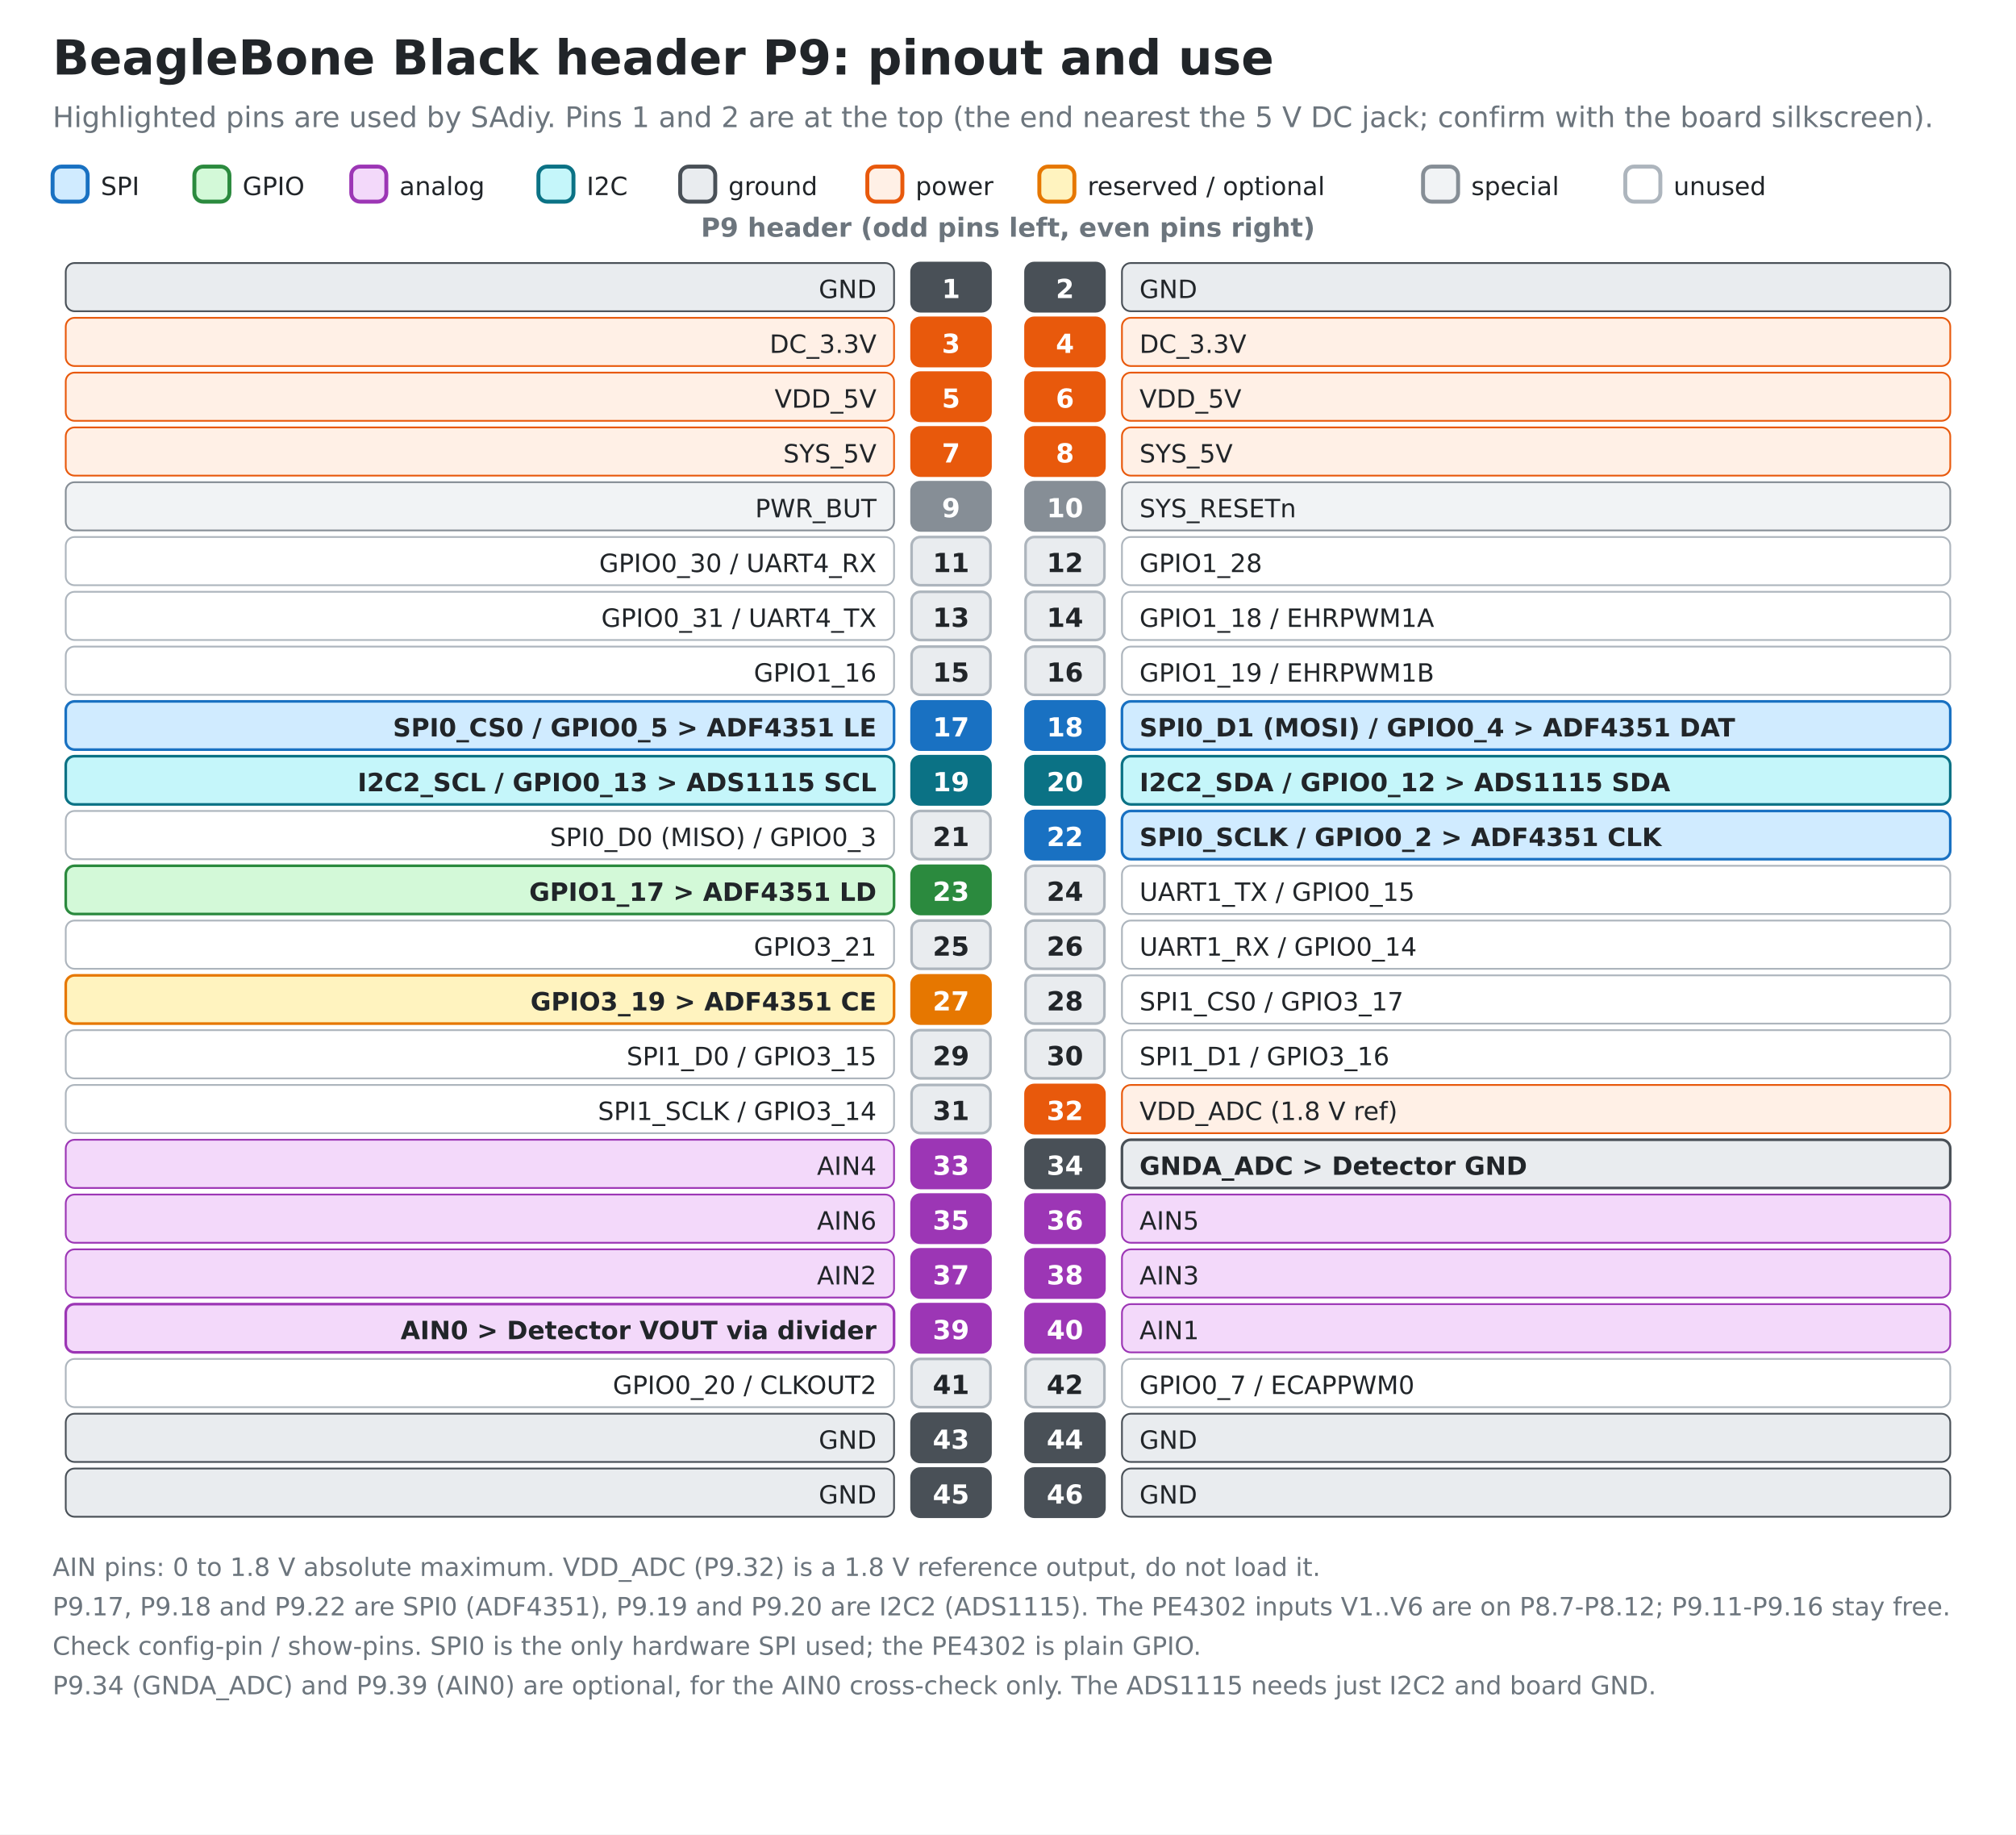
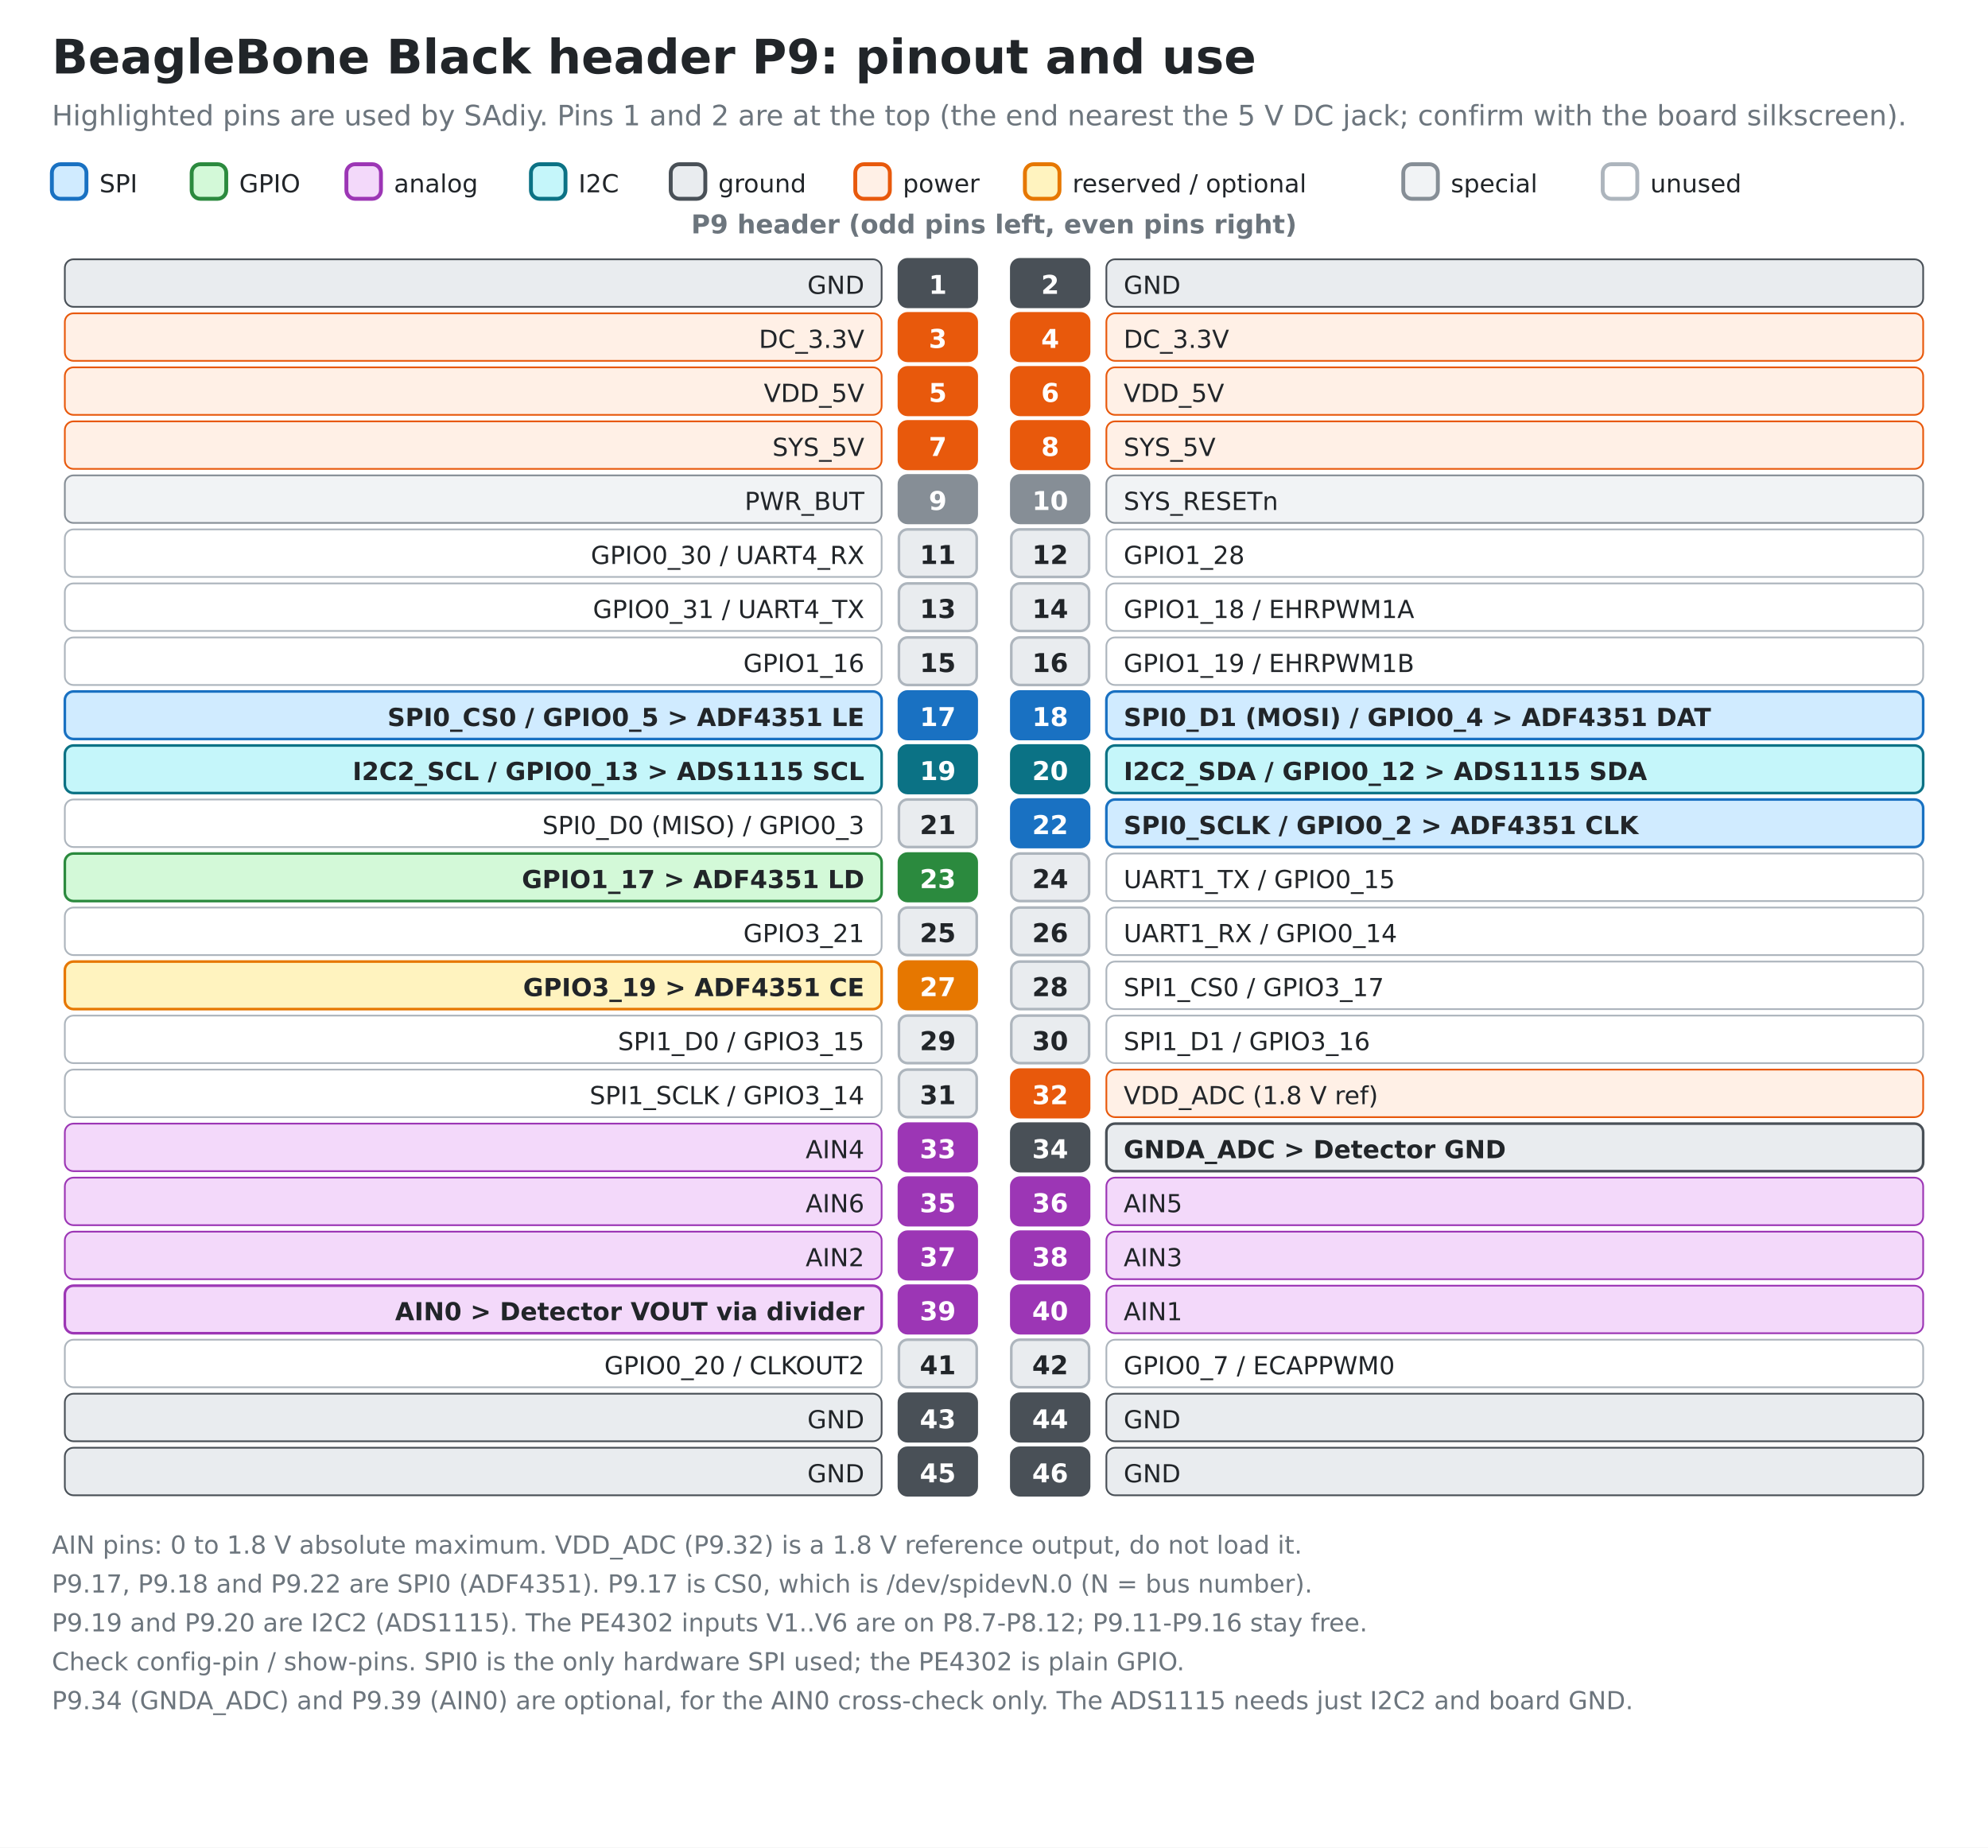
- <svg xmlns="http://www.w3.org/2000/svg" width="920" height="837" viewBox="0 0 920 837">
+ <svg xmlns="http://www.w3.org/2000/svg" width="920" height="855" viewBox="0 0 920 855">
  <defs />
-   <rect x="0" y="0" width="920" height="837" fill="#ffffff" />
+   <rect x="0" y="0" width="920" height="855" fill="#ffffff" />
  <text x="24.0" y="34.0" font-family="DejaVu Sans, Arial, Helvetica, sans-serif" font-size="22" text-anchor="start" font-weight="bold" fill="#212529">BeagleBone Black header P9: pinout and use</text>
  <text x="24.0" y="58.0" font-family="DejaVu Sans, Arial, Helvetica, sans-serif" font-size="13" text-anchor="start" font-weight="normal" fill="#6c757d">Highlighted pins are used by SAdiy. Pins 1 and 2 are at the top (the end nearest the 5 V DC jack; confirm with the board silkscreen).</text>
  <rect x="24.0" y="76.0" width="16.0" height="16.0" rx="4" fill="#d0ebff" stroke="#1971c2" stroke-width="1.8" />
  <text x="46.0" y="89.0" font-family="DejaVu Sans, Arial, Helvetica, sans-serif" font-size="11.5" text-anchor="start" font-weight="normal" fill="#212529">SPI</text>
  <rect x="88.7" y="76.0" width="16.0" height="16.0" rx="4" fill="#d3f9d8" stroke="#2b8a3e" stroke-width="1.8" />
  <text x="110.7" y="89.0" font-family="DejaVu Sans, Arial, Helvetica, sans-serif" font-size="11.5" text-anchor="start" font-weight="normal" fill="#212529">GPIO</text>
  <rect x="160.3" y="76.0" width="16.0" height="16.0" rx="4" fill="#f3d9fa" stroke="#9c36b5" stroke-width="1.8" />
  <text x="182.3" y="89.0" font-family="DejaVu Sans, Arial, Helvetica, sans-serif" font-size="11.5" text-anchor="start" font-weight="normal" fill="#212529">analog</text>
  <rect x="245.7" y="76.0" width="16.0" height="16.0" rx="4" fill="#c5f6fa" stroke="#0b7285" stroke-width="1.8" />
  <text x="267.7" y="89.0" font-family="DejaVu Sans, Arial, Helvetica, sans-serif" font-size="11.5" text-anchor="start" font-weight="normal" fill="#212529">I2C</text>
  <rect x="310.4" y="76.0" width="16.0" height="16.0" rx="4" fill="#e9ecef" stroke="#495057" stroke-width="1.8" />
  <text x="332.4" y="89.0" font-family="DejaVu Sans, Arial, Helvetica, sans-serif" font-size="11.5" text-anchor="start" font-weight="normal" fill="#212529">ground</text>
  <rect x="395.8" y="76.0" width="16.0" height="16.0" rx="4" fill="#fff0e6" stroke="#e8590c" stroke-width="1.8" />
  <text x="417.8" y="89.0" font-family="DejaVu Sans, Arial, Helvetica, sans-serif" font-size="11.5" text-anchor="start" font-weight="normal" fill="#212529">power</text>
  <rect x="474.3" y="76.0" width="16.0" height="16.0" rx="4" fill="#fff3bf" stroke="#e67700" stroke-width="1.8" />
  <text x="496.3" y="89.0" font-family="DejaVu Sans, Arial, Helvetica, sans-serif" font-size="11.5" text-anchor="start" font-weight="normal" fill="#212529">reserved / optional</text>
  <rect x="649.4" y="76.0" width="16.0" height="16.0" rx="4" fill="#f1f3f5" stroke="#868e96" stroke-width="1.8" />
  <text x="671.4" y="89.0" font-family="DejaVu Sans, Arial, Helvetica, sans-serif" font-size="11.5" text-anchor="start" font-weight="normal" fill="#212529">special</text>
  <rect x="741.7" y="76.0" width="16.0" height="16.0" rx="4" fill="#ffffff" stroke="#adb5bd" stroke-width="1.8" />
  <text x="763.7" y="89.0" font-family="DejaVu Sans, Arial, Helvetica, sans-serif" font-size="11.5" text-anchor="start" font-weight="normal" fill="#212529">unused</text>
  <text x="460.0" y="108.0" font-family="DejaVu Sans, Arial, Helvetica, sans-serif" font-size="12" text-anchor="middle" font-weight="bold" fill="#6c757d">P9 header (odd pins left, even pins right)</text>
  <rect x="416.0" y="120.0" width="36.0" height="22.0" rx="4" fill="#495057" stroke="#495057" stroke-width="1.2" />
  <text x="434.0" y="136.0" font-family="DejaVu Sans, Arial, Helvetica, sans-serif" font-size="12" text-anchor="middle" font-weight="bold" fill="#ffffff">1</text>
  <rect x="30.0" y="120.0" width="378.0" height="22.0" rx="4" fill="#e9ecef" stroke="#495057" stroke-width="0.8" />
  <text x="400.0" y="136.0" font-family="DejaVu Sans, Arial, Helvetica, sans-serif" font-size="11.5" text-anchor="end" font-weight="normal" fill="#212529">GND</text>
  <rect x="468.0" y="120.0" width="36.0" height="22.0" rx="4" fill="#495057" stroke="#495057" stroke-width="1.2" />
  <text x="486.0" y="136.0" font-family="DejaVu Sans, Arial, Helvetica, sans-serif" font-size="12" text-anchor="middle" font-weight="bold" fill="#ffffff">2</text>
  <rect x="512.0" y="120.0" width="378.0" height="22.0" rx="4" fill="#e9ecef" stroke="#495057" stroke-width="0.8" />
  <text x="520.0" y="136.0" font-family="DejaVu Sans, Arial, Helvetica, sans-serif" font-size="11.5" text-anchor="start" font-weight="normal" fill="#212529">GND</text>
  <rect x="416.0" y="145.0" width="36.0" height="22.0" rx="4" fill="#e8590c" stroke="#e8590c" stroke-width="1.2" />
  <text x="434.0" y="161.0" font-family="DejaVu Sans, Arial, Helvetica, sans-serif" font-size="12" text-anchor="middle" font-weight="bold" fill="#ffffff">3</text>
  <rect x="30.0" y="145.0" width="378.0" height="22.0" rx="4" fill="#fff0e6" stroke="#e8590c" stroke-width="0.8" />
  <text x="400.0" y="161.0" font-family="DejaVu Sans, Arial, Helvetica, sans-serif" font-size="11.5" text-anchor="end" font-weight="normal" fill="#212529">DC_3.3V</text>
  <rect x="468.0" y="145.0" width="36.0" height="22.0" rx="4" fill="#e8590c" stroke="#e8590c" stroke-width="1.2" />
  <text x="486.0" y="161.0" font-family="DejaVu Sans, Arial, Helvetica, sans-serif" font-size="12" text-anchor="middle" font-weight="bold" fill="#ffffff">4</text>
  <rect x="512.0" y="145.0" width="378.0" height="22.0" rx="4" fill="#fff0e6" stroke="#e8590c" stroke-width="0.8" />
  <text x="520.0" y="161.0" font-family="DejaVu Sans, Arial, Helvetica, sans-serif" font-size="11.5" text-anchor="start" font-weight="normal" fill="#212529">DC_3.3V</text>
  <rect x="416.0" y="170.0" width="36.0" height="22.0" rx="4" fill="#e8590c" stroke="#e8590c" stroke-width="1.2" />
  <text x="434.0" y="186.0" font-family="DejaVu Sans, Arial, Helvetica, sans-serif" font-size="12" text-anchor="middle" font-weight="bold" fill="#ffffff">5</text>
  <rect x="30.0" y="170.0" width="378.0" height="22.0" rx="4" fill="#fff0e6" stroke="#e8590c" stroke-width="0.8" />
  <text x="400.0" y="186.0" font-family="DejaVu Sans, Arial, Helvetica, sans-serif" font-size="11.5" text-anchor="end" font-weight="normal" fill="#212529">VDD_5V</text>
  <rect x="468.0" y="170.0" width="36.0" height="22.0" rx="4" fill="#e8590c" stroke="#e8590c" stroke-width="1.2" />
  <text x="486.0" y="186.0" font-family="DejaVu Sans, Arial, Helvetica, sans-serif" font-size="12" text-anchor="middle" font-weight="bold" fill="#ffffff">6</text>
  <rect x="512.0" y="170.0" width="378.0" height="22.0" rx="4" fill="#fff0e6" stroke="#e8590c" stroke-width="0.8" />
  <text x="520.0" y="186.0" font-family="DejaVu Sans, Arial, Helvetica, sans-serif" font-size="11.5" text-anchor="start" font-weight="normal" fill="#212529">VDD_5V</text>
  <rect x="416.0" y="195.0" width="36.0" height="22.0" rx="4" fill="#e8590c" stroke="#e8590c" stroke-width="1.2" />
  <text x="434.0" y="211.0" font-family="DejaVu Sans, Arial, Helvetica, sans-serif" font-size="12" text-anchor="middle" font-weight="bold" fill="#ffffff">7</text>
  <rect x="30.0" y="195.0" width="378.0" height="22.0" rx="4" fill="#fff0e6" stroke="#e8590c" stroke-width="0.8" />
  <text x="400.0" y="211.0" font-family="DejaVu Sans, Arial, Helvetica, sans-serif" font-size="11.5" text-anchor="end" font-weight="normal" fill="#212529">SYS_5V</text>
  <rect x="468.0" y="195.0" width="36.0" height="22.0" rx="4" fill="#e8590c" stroke="#e8590c" stroke-width="1.2" />
  <text x="486.0" y="211.0" font-family="DejaVu Sans, Arial, Helvetica, sans-serif" font-size="12" text-anchor="middle" font-weight="bold" fill="#ffffff">8</text>
  <rect x="512.0" y="195.0" width="378.0" height="22.0" rx="4" fill="#fff0e6" stroke="#e8590c" stroke-width="0.8" />
  <text x="520.0" y="211.0" font-family="DejaVu Sans, Arial, Helvetica, sans-serif" font-size="11.5" text-anchor="start" font-weight="normal" fill="#212529">SYS_5V</text>
  <rect x="416.0" y="220.0" width="36.0" height="22.0" rx="4" fill="#868e96" stroke="#868e96" stroke-width="1.2" />
  <text x="434.0" y="236.0" font-family="DejaVu Sans, Arial, Helvetica, sans-serif" font-size="12" text-anchor="middle" font-weight="bold" fill="#ffffff">9</text>
  <rect x="30.0" y="220.0" width="378.0" height="22.0" rx="4" fill="#f1f3f5" stroke="#868e96" stroke-width="0.8" />
  <text x="400.0" y="236.0" font-family="DejaVu Sans, Arial, Helvetica, sans-serif" font-size="11.5" text-anchor="end" font-weight="normal" fill="#212529">PWR_BUT</text>
  <rect x="468.0" y="220.0" width="36.0" height="22.0" rx="4" fill="#868e96" stroke="#868e96" stroke-width="1.2" />
  <text x="486.0" y="236.0" font-family="DejaVu Sans, Arial, Helvetica, sans-serif" font-size="12" text-anchor="middle" font-weight="bold" fill="#ffffff">10</text>
  <rect x="512.0" y="220.0" width="378.0" height="22.0" rx="4" fill="#f1f3f5" stroke="#868e96" stroke-width="0.8" />
  <text x="520.0" y="236.0" font-family="DejaVu Sans, Arial, Helvetica, sans-serif" font-size="11.5" text-anchor="start" font-weight="normal" fill="#212529">SYS_RESETn</text>
  <rect x="416.0" y="245.0" width="36.0" height="22.0" rx="4" fill="#e9ecef" stroke="#adb5bd" stroke-width="1.2" />
  <text x="434.0" y="261.0" font-family="DejaVu Sans, Arial, Helvetica, sans-serif" font-size="12" text-anchor="middle" font-weight="bold" fill="#212529">11</text>
  <rect x="30.0" y="245.0" width="378.0" height="22.0" rx="4" fill="#ffffff" stroke="#adb5bd" stroke-width="0.8" />
  <text x="400.0" y="261.0" font-family="DejaVu Sans, Arial, Helvetica, sans-serif" font-size="11.5" text-anchor="end" font-weight="normal" fill="#212529">GPIO0_30 / UART4_RX</text>
  <rect x="468.0" y="245.0" width="36.0" height="22.0" rx="4" fill="#e9ecef" stroke="#adb5bd" stroke-width="1.2" />
  <text x="486.0" y="261.0" font-family="DejaVu Sans, Arial, Helvetica, sans-serif" font-size="12" text-anchor="middle" font-weight="bold" fill="#212529">12</text>
  <rect x="512.0" y="245.0" width="378.0" height="22.0" rx="4" fill="#ffffff" stroke="#adb5bd" stroke-width="0.8" />
  <text x="520.0" y="261.0" font-family="DejaVu Sans, Arial, Helvetica, sans-serif" font-size="11.5" text-anchor="start" font-weight="normal" fill="#212529">GPIO1_28</text>
  <rect x="416.0" y="270.0" width="36.0" height="22.0" rx="4" fill="#e9ecef" stroke="#adb5bd" stroke-width="1.2" />
  <text x="434.0" y="286.0" font-family="DejaVu Sans, Arial, Helvetica, sans-serif" font-size="12" text-anchor="middle" font-weight="bold" fill="#212529">13</text>
  <rect x="30.0" y="270.0" width="378.0" height="22.0" rx="4" fill="#ffffff" stroke="#adb5bd" stroke-width="0.8" />
  <text x="400.0" y="286.0" font-family="DejaVu Sans, Arial, Helvetica, sans-serif" font-size="11.5" text-anchor="end" font-weight="normal" fill="#212529">GPIO0_31 / UART4_TX</text>
  <rect x="468.0" y="270.0" width="36.0" height="22.0" rx="4" fill="#e9ecef" stroke="#adb5bd" stroke-width="1.2" />
  <text x="486.0" y="286.0" font-family="DejaVu Sans, Arial, Helvetica, sans-serif" font-size="12" text-anchor="middle" font-weight="bold" fill="#212529">14</text>
  <rect x="512.0" y="270.0" width="378.0" height="22.0" rx="4" fill="#ffffff" stroke="#adb5bd" stroke-width="0.8" />
  <text x="520.0" y="286.0" font-family="DejaVu Sans, Arial, Helvetica, sans-serif" font-size="11.5" text-anchor="start" font-weight="normal" fill="#212529">GPIO1_18 / EHRPWM1A</text>
  <rect x="416.0" y="295.0" width="36.0" height="22.0" rx="4" fill="#e9ecef" stroke="#adb5bd" stroke-width="1.2" />
  <text x="434.0" y="311.0" font-family="DejaVu Sans, Arial, Helvetica, sans-serif" font-size="12" text-anchor="middle" font-weight="bold" fill="#212529">15</text>
  <rect x="30.0" y="295.0" width="378.0" height="22.0" rx="4" fill="#ffffff" stroke="#adb5bd" stroke-width="0.8" />
  <text x="400.0" y="311.0" font-family="DejaVu Sans, Arial, Helvetica, sans-serif" font-size="11.5" text-anchor="end" font-weight="normal" fill="#212529">GPIO1_16</text>
  <rect x="468.0" y="295.0" width="36.0" height="22.0" rx="4" fill="#e9ecef" stroke="#adb5bd" stroke-width="1.2" />
  <text x="486.0" y="311.0" font-family="DejaVu Sans, Arial, Helvetica, sans-serif" font-size="12" text-anchor="middle" font-weight="bold" fill="#212529">16</text>
  <rect x="512.0" y="295.0" width="378.0" height="22.0" rx="4" fill="#ffffff" stroke="#adb5bd" stroke-width="0.8" />
  <text x="520.0" y="311.0" font-family="DejaVu Sans, Arial, Helvetica, sans-serif" font-size="11.5" text-anchor="start" font-weight="normal" fill="#212529">GPIO1_19 / EHRPWM1B</text>
  <rect x="416.0" y="320.0" width="36.0" height="22.0" rx="4" fill="#1971c2" stroke="#1971c2" stroke-width="1.2" />
  <text x="434.0" y="336.0" font-family="DejaVu Sans, Arial, Helvetica, sans-serif" font-size="12" text-anchor="middle" font-weight="bold" fill="#ffffff">17</text>
  <rect x="30.0" y="320.0" width="378.0" height="22.0" rx="4" fill="#d0ebff" stroke="#1971c2" stroke-width="1.2" />
  <text x="400.0" y="336.0" font-family="DejaVu Sans, Arial, Helvetica, sans-serif" font-size="11.5" text-anchor="end" font-weight="bold" fill="#212529">SPI0_CS0 / GPIO0_5   &gt;   ADF4351 LE</text>
  <rect x="468.0" y="320.0" width="36.0" height="22.0" rx="4" fill="#1971c2" stroke="#1971c2" stroke-width="1.2" />
  <text x="486.0" y="336.0" font-family="DejaVu Sans, Arial, Helvetica, sans-serif" font-size="12" text-anchor="middle" font-weight="bold" fill="#ffffff">18</text>
  <rect x="512.0" y="320.0" width="378.0" height="22.0" rx="4" fill="#d0ebff" stroke="#1971c2" stroke-width="1.2" />
  <text x="520.0" y="336.0" font-family="DejaVu Sans, Arial, Helvetica, sans-serif" font-size="11.5" text-anchor="start" font-weight="bold" fill="#212529">SPI0_D1 (MOSI) / GPIO0_4   &gt;   ADF4351 DAT</text>
  <rect x="416.0" y="345.0" width="36.0" height="22.0" rx="4" fill="#0b7285" stroke="#0b7285" stroke-width="1.2" />
  <text x="434.0" y="361.0" font-family="DejaVu Sans, Arial, Helvetica, sans-serif" font-size="12" text-anchor="middle" font-weight="bold" fill="#ffffff">19</text>
  <rect x="30.0" y="345.0" width="378.0" height="22.0" rx="4" fill="#c5f6fa" stroke="#0b7285" stroke-width="1.2" />
  <text x="400.0" y="361.0" font-family="DejaVu Sans, Arial, Helvetica, sans-serif" font-size="11.5" text-anchor="end" font-weight="bold" fill="#212529">I2C2_SCL / GPIO0_13   &gt;   ADS1115 SCL</text>
  <rect x="468.0" y="345.0" width="36.0" height="22.0" rx="4" fill="#0b7285" stroke="#0b7285" stroke-width="1.2" />
  <text x="486.0" y="361.0" font-family="DejaVu Sans, Arial, Helvetica, sans-serif" font-size="12" text-anchor="middle" font-weight="bold" fill="#ffffff">20</text>
  <rect x="512.0" y="345.0" width="378.0" height="22.0" rx="4" fill="#c5f6fa" stroke="#0b7285" stroke-width="1.2" />
  <text x="520.0" y="361.0" font-family="DejaVu Sans, Arial, Helvetica, sans-serif" font-size="11.5" text-anchor="start" font-weight="bold" fill="#212529">I2C2_SDA / GPIO0_12   &gt;   ADS1115 SDA</text>
  <rect x="416.0" y="370.0" width="36.0" height="22.0" rx="4" fill="#e9ecef" stroke="#adb5bd" stroke-width="1.2" />
  <text x="434.0" y="386.0" font-family="DejaVu Sans, Arial, Helvetica, sans-serif" font-size="12" text-anchor="middle" font-weight="bold" fill="#212529">21</text>
  <rect x="30.0" y="370.0" width="378.0" height="22.0" rx="4" fill="#ffffff" stroke="#adb5bd" stroke-width="0.8" />
  <text x="400.0" y="386.0" font-family="DejaVu Sans, Arial, Helvetica, sans-serif" font-size="11.5" text-anchor="end" font-weight="normal" fill="#212529">SPI0_D0 (MISO) / GPIO0_3</text>
  <rect x="468.0" y="370.0" width="36.0" height="22.0" rx="4" fill="#1971c2" stroke="#1971c2" stroke-width="1.2" />
  <text x="486.0" y="386.0" font-family="DejaVu Sans, Arial, Helvetica, sans-serif" font-size="12" text-anchor="middle" font-weight="bold" fill="#ffffff">22</text>
  <rect x="512.0" y="370.0" width="378.0" height="22.0" rx="4" fill="#d0ebff" stroke="#1971c2" stroke-width="1.2" />
  <text x="520.0" y="386.0" font-family="DejaVu Sans, Arial, Helvetica, sans-serif" font-size="11.5" text-anchor="start" font-weight="bold" fill="#212529">SPI0_SCLK / GPIO0_2   &gt;   ADF4351 CLK</text>
  <rect x="416.0" y="395.0" width="36.0" height="22.0" rx="4" fill="#2b8a3e" stroke="#2b8a3e" stroke-width="1.2" />
  <text x="434.0" y="411.0" font-family="DejaVu Sans, Arial, Helvetica, sans-serif" font-size="12" text-anchor="middle" font-weight="bold" fill="#ffffff">23</text>
  <rect x="30.0" y="395.0" width="378.0" height="22.0" rx="4" fill="#d3f9d8" stroke="#2b8a3e" stroke-width="1.2" />
  <text x="400.0" y="411.0" font-family="DejaVu Sans, Arial, Helvetica, sans-serif" font-size="11.5" text-anchor="end" font-weight="bold" fill="#212529">GPIO1_17   &gt;   ADF4351 LD</text>
  <rect x="468.0" y="395.0" width="36.0" height="22.0" rx="4" fill="#e9ecef" stroke="#adb5bd" stroke-width="1.2" />
  <text x="486.0" y="411.0" font-family="DejaVu Sans, Arial, Helvetica, sans-serif" font-size="12" text-anchor="middle" font-weight="bold" fill="#212529">24</text>
  <rect x="512.0" y="395.0" width="378.0" height="22.0" rx="4" fill="#ffffff" stroke="#adb5bd" stroke-width="0.8" />
  <text x="520.0" y="411.0" font-family="DejaVu Sans, Arial, Helvetica, sans-serif" font-size="11.5" text-anchor="start" font-weight="normal" fill="#212529">UART1_TX / GPIO0_15</text>
  <rect x="416.0" y="420.0" width="36.0" height="22.0" rx="4" fill="#e9ecef" stroke="#adb5bd" stroke-width="1.2" />
  <text x="434.0" y="436.0" font-family="DejaVu Sans, Arial, Helvetica, sans-serif" font-size="12" text-anchor="middle" font-weight="bold" fill="#212529">25</text>
  <rect x="30.0" y="420.0" width="378.0" height="22.0" rx="4" fill="#ffffff" stroke="#adb5bd" stroke-width="0.8" />
  <text x="400.0" y="436.0" font-family="DejaVu Sans, Arial, Helvetica, sans-serif" font-size="11.5" text-anchor="end" font-weight="normal" fill="#212529">GPIO3_21</text>
  <rect x="468.0" y="420.0" width="36.0" height="22.0" rx="4" fill="#e9ecef" stroke="#adb5bd" stroke-width="1.2" />
  <text x="486.0" y="436.0" font-family="DejaVu Sans, Arial, Helvetica, sans-serif" font-size="12" text-anchor="middle" font-weight="bold" fill="#212529">26</text>
  <rect x="512.0" y="420.0" width="378.0" height="22.0" rx="4" fill="#ffffff" stroke="#adb5bd" stroke-width="0.8" />
  <text x="520.0" y="436.0" font-family="DejaVu Sans, Arial, Helvetica, sans-serif" font-size="11.5" text-anchor="start" font-weight="normal" fill="#212529">UART1_RX / GPIO0_14</text>
  <rect x="416.0" y="445.0" width="36.0" height="22.0" rx="4" fill="#e67700" stroke="#e67700" stroke-width="1.2" />
  <text x="434.0" y="461.0" font-family="DejaVu Sans, Arial, Helvetica, sans-serif" font-size="12" text-anchor="middle" font-weight="bold" fill="#ffffff">27</text>
  <rect x="30.0" y="445.0" width="378.0" height="22.0" rx="4" fill="#fff3bf" stroke="#e67700" stroke-width="1.2" />
  <text x="400.0" y="461.0" font-family="DejaVu Sans, Arial, Helvetica, sans-serif" font-size="11.5" text-anchor="end" font-weight="bold" fill="#212529">GPIO3_19   &gt;   ADF4351 CE</text>
  <rect x="468.0" y="445.0" width="36.0" height="22.0" rx="4" fill="#e9ecef" stroke="#adb5bd" stroke-width="1.2" />
  <text x="486.0" y="461.0" font-family="DejaVu Sans, Arial, Helvetica, sans-serif" font-size="12" text-anchor="middle" font-weight="bold" fill="#212529">28</text>
  <rect x="512.0" y="445.0" width="378.0" height="22.0" rx="4" fill="#ffffff" stroke="#adb5bd" stroke-width="0.8" />
  <text x="520.0" y="461.0" font-family="DejaVu Sans, Arial, Helvetica, sans-serif" font-size="11.5" text-anchor="start" font-weight="normal" fill="#212529">SPI1_CS0 / GPIO3_17</text>
  <rect x="416.0" y="470.0" width="36.0" height="22.0" rx="4" fill="#e9ecef" stroke="#adb5bd" stroke-width="1.2" />
  <text x="434.0" y="486.0" font-family="DejaVu Sans, Arial, Helvetica, sans-serif" font-size="12" text-anchor="middle" font-weight="bold" fill="#212529">29</text>
  <rect x="30.0" y="470.0" width="378.0" height="22.0" rx="4" fill="#ffffff" stroke="#adb5bd" stroke-width="0.8" />
  <text x="400.0" y="486.0" font-family="DejaVu Sans, Arial, Helvetica, sans-serif" font-size="11.5" text-anchor="end" font-weight="normal" fill="#212529">SPI1_D0 / GPIO3_15</text>
  <rect x="468.0" y="470.0" width="36.0" height="22.0" rx="4" fill="#e9ecef" stroke="#adb5bd" stroke-width="1.2" />
  <text x="486.0" y="486.0" font-family="DejaVu Sans, Arial, Helvetica, sans-serif" font-size="12" text-anchor="middle" font-weight="bold" fill="#212529">30</text>
  <rect x="512.0" y="470.0" width="378.0" height="22.0" rx="4" fill="#ffffff" stroke="#adb5bd" stroke-width="0.8" />
  <text x="520.0" y="486.0" font-family="DejaVu Sans, Arial, Helvetica, sans-serif" font-size="11.5" text-anchor="start" font-weight="normal" fill="#212529">SPI1_D1 / GPIO3_16</text>
  <rect x="416.0" y="495.0" width="36.0" height="22.0" rx="4" fill="#e9ecef" stroke="#adb5bd" stroke-width="1.2" />
  <text x="434.0" y="511.0" font-family="DejaVu Sans, Arial, Helvetica, sans-serif" font-size="12" text-anchor="middle" font-weight="bold" fill="#212529">31</text>
  <rect x="30.0" y="495.0" width="378.0" height="22.0" rx="4" fill="#ffffff" stroke="#adb5bd" stroke-width="0.8" />
  <text x="400.0" y="511.0" font-family="DejaVu Sans, Arial, Helvetica, sans-serif" font-size="11.5" text-anchor="end" font-weight="normal" fill="#212529">SPI1_SCLK / GPIO3_14</text>
  <rect x="468.0" y="495.0" width="36.0" height="22.0" rx="4" fill="#e8590c" stroke="#e8590c" stroke-width="1.2" />
  <text x="486.0" y="511.0" font-family="DejaVu Sans, Arial, Helvetica, sans-serif" font-size="12" text-anchor="middle" font-weight="bold" fill="#ffffff">32</text>
  <rect x="512.0" y="495.0" width="378.0" height="22.0" rx="4" fill="#fff0e6" stroke="#e8590c" stroke-width="0.8" />
  <text x="520.0" y="511.0" font-family="DejaVu Sans, Arial, Helvetica, sans-serif" font-size="11.5" text-anchor="start" font-weight="normal" fill="#212529">VDD_ADC (1.8 V ref)</text>
  <rect x="416.0" y="520.0" width="36.0" height="22.0" rx="4" fill="#9c36b5" stroke="#9c36b5" stroke-width="1.2" />
  <text x="434.0" y="536.0" font-family="DejaVu Sans, Arial, Helvetica, sans-serif" font-size="12" text-anchor="middle" font-weight="bold" fill="#ffffff">33</text>
  <rect x="30.0" y="520.0" width="378.0" height="22.0" rx="4" fill="#f3d9fa" stroke="#9c36b5" stroke-width="0.8" />
  <text x="400.0" y="536.0" font-family="DejaVu Sans, Arial, Helvetica, sans-serif" font-size="11.5" text-anchor="end" font-weight="normal" fill="#212529">AIN4</text>
  <rect x="468.0" y="520.0" width="36.0" height="22.0" rx="4" fill="#495057" stroke="#495057" stroke-width="1.2" />
  <text x="486.0" y="536.0" font-family="DejaVu Sans, Arial, Helvetica, sans-serif" font-size="12" text-anchor="middle" font-weight="bold" fill="#ffffff">34</text>
  <rect x="512.0" y="520.0" width="378.0" height="22.0" rx="4" fill="#e9ecef" stroke="#495057" stroke-width="1.2" />
  <text x="520.0" y="536.0" font-family="DejaVu Sans, Arial, Helvetica, sans-serif" font-size="11.5" text-anchor="start" font-weight="bold" fill="#212529">GNDA_ADC   &gt;   Detector GND</text>
  <rect x="416.0" y="545.0" width="36.0" height="22.0" rx="4" fill="#9c36b5" stroke="#9c36b5" stroke-width="1.2" />
  <text x="434.0" y="561.0" font-family="DejaVu Sans, Arial, Helvetica, sans-serif" font-size="12" text-anchor="middle" font-weight="bold" fill="#ffffff">35</text>
  <rect x="30.0" y="545.0" width="378.0" height="22.0" rx="4" fill="#f3d9fa" stroke="#9c36b5" stroke-width="0.8" />
  <text x="400.0" y="561.0" font-family="DejaVu Sans, Arial, Helvetica, sans-serif" font-size="11.5" text-anchor="end" font-weight="normal" fill="#212529">AIN6</text>
  <rect x="468.0" y="545.0" width="36.0" height="22.0" rx="4" fill="#9c36b5" stroke="#9c36b5" stroke-width="1.2" />
  <text x="486.0" y="561.0" font-family="DejaVu Sans, Arial, Helvetica, sans-serif" font-size="12" text-anchor="middle" font-weight="bold" fill="#ffffff">36</text>
  <rect x="512.0" y="545.0" width="378.0" height="22.0" rx="4" fill="#f3d9fa" stroke="#9c36b5" stroke-width="0.8" />
  <text x="520.0" y="561.0" font-family="DejaVu Sans, Arial, Helvetica, sans-serif" font-size="11.5" text-anchor="start" font-weight="normal" fill="#212529">AIN5</text>
  <rect x="416.0" y="570.0" width="36.0" height="22.0" rx="4" fill="#9c36b5" stroke="#9c36b5" stroke-width="1.2" />
  <text x="434.0" y="586.0" font-family="DejaVu Sans, Arial, Helvetica, sans-serif" font-size="12" text-anchor="middle" font-weight="bold" fill="#ffffff">37</text>
  <rect x="30.0" y="570.0" width="378.0" height="22.0" rx="4" fill="#f3d9fa" stroke="#9c36b5" stroke-width="0.8" />
  <text x="400.0" y="586.0" font-family="DejaVu Sans, Arial, Helvetica, sans-serif" font-size="11.5" text-anchor="end" font-weight="normal" fill="#212529">AIN2</text>
  <rect x="468.0" y="570.0" width="36.0" height="22.0" rx="4" fill="#9c36b5" stroke="#9c36b5" stroke-width="1.2" />
  <text x="486.0" y="586.0" font-family="DejaVu Sans, Arial, Helvetica, sans-serif" font-size="12" text-anchor="middle" font-weight="bold" fill="#ffffff">38</text>
  <rect x="512.0" y="570.0" width="378.0" height="22.0" rx="4" fill="#f3d9fa" stroke="#9c36b5" stroke-width="0.8" />
  <text x="520.0" y="586.0" font-family="DejaVu Sans, Arial, Helvetica, sans-serif" font-size="11.5" text-anchor="start" font-weight="normal" fill="#212529">AIN3</text>
  <rect x="416.0" y="595.0" width="36.0" height="22.0" rx="4" fill="#9c36b5" stroke="#9c36b5" stroke-width="1.2" />
  <text x="434.0" y="611.0" font-family="DejaVu Sans, Arial, Helvetica, sans-serif" font-size="12" text-anchor="middle" font-weight="bold" fill="#ffffff">39</text>
  <rect x="30.0" y="595.0" width="378.0" height="22.0" rx="4" fill="#f3d9fa" stroke="#9c36b5" stroke-width="1.2" />
  <text x="400.0" y="611.0" font-family="DejaVu Sans, Arial, Helvetica, sans-serif" font-size="11.5" text-anchor="end" font-weight="bold" fill="#212529">AIN0   &gt;   Detector VOUT via divider</text>
  <rect x="468.0" y="595.0" width="36.0" height="22.0" rx="4" fill="#9c36b5" stroke="#9c36b5" stroke-width="1.2" />
  <text x="486.0" y="611.0" font-family="DejaVu Sans, Arial, Helvetica, sans-serif" font-size="12" text-anchor="middle" font-weight="bold" fill="#ffffff">40</text>
  <rect x="512.0" y="595.0" width="378.0" height="22.0" rx="4" fill="#f3d9fa" stroke="#9c36b5" stroke-width="0.8" />
  <text x="520.0" y="611.0" font-family="DejaVu Sans, Arial, Helvetica, sans-serif" font-size="11.5" text-anchor="start" font-weight="normal" fill="#212529">AIN1</text>
  <rect x="416.0" y="620.0" width="36.0" height="22.0" rx="4" fill="#e9ecef" stroke="#adb5bd" stroke-width="1.2" />
  <text x="434.0" y="636.0" font-family="DejaVu Sans, Arial, Helvetica, sans-serif" font-size="12" text-anchor="middle" font-weight="bold" fill="#212529">41</text>
  <rect x="30.0" y="620.0" width="378.0" height="22.0" rx="4" fill="#ffffff" stroke="#adb5bd" stroke-width="0.8" />
  <text x="400.0" y="636.0" font-family="DejaVu Sans, Arial, Helvetica, sans-serif" font-size="11.5" text-anchor="end" font-weight="normal" fill="#212529">GPIO0_20 / CLKOUT2</text>
  <rect x="468.0" y="620.0" width="36.0" height="22.0" rx="4" fill="#e9ecef" stroke="#adb5bd" stroke-width="1.2" />
  <text x="486.0" y="636.0" font-family="DejaVu Sans, Arial, Helvetica, sans-serif" font-size="12" text-anchor="middle" font-weight="bold" fill="#212529">42</text>
  <rect x="512.0" y="620.0" width="378.0" height="22.0" rx="4" fill="#ffffff" stroke="#adb5bd" stroke-width="0.8" />
  <text x="520.0" y="636.0" font-family="DejaVu Sans, Arial, Helvetica, sans-serif" font-size="11.5" text-anchor="start" font-weight="normal" fill="#212529">GPIO0_7 / ECAPPWM0</text>
  <rect x="416.0" y="645.0" width="36.0" height="22.0" rx="4" fill="#495057" stroke="#495057" stroke-width="1.2" />
  <text x="434.0" y="661.0" font-family="DejaVu Sans, Arial, Helvetica, sans-serif" font-size="12" text-anchor="middle" font-weight="bold" fill="#ffffff">43</text>
  <rect x="30.0" y="645.0" width="378.0" height="22.0" rx="4" fill="#e9ecef" stroke="#495057" stroke-width="0.8" />
  <text x="400.0" y="661.0" font-family="DejaVu Sans, Arial, Helvetica, sans-serif" font-size="11.5" text-anchor="end" font-weight="normal" fill="#212529">GND</text>
  <rect x="468.0" y="645.0" width="36.0" height="22.0" rx="4" fill="#495057" stroke="#495057" stroke-width="1.2" />
  <text x="486.0" y="661.0" font-family="DejaVu Sans, Arial, Helvetica, sans-serif" font-size="12" text-anchor="middle" font-weight="bold" fill="#ffffff">44</text>
  <rect x="512.0" y="645.0" width="378.0" height="22.0" rx="4" fill="#e9ecef" stroke="#495057" stroke-width="0.8" />
  <text x="520.0" y="661.0" font-family="DejaVu Sans, Arial, Helvetica, sans-serif" font-size="11.5" text-anchor="start" font-weight="normal" fill="#212529">GND</text>
  <rect x="416.0" y="670.0" width="36.0" height="22.0" rx="4" fill="#495057" stroke="#495057" stroke-width="1.2" />
  <text x="434.0" y="686.0" font-family="DejaVu Sans, Arial, Helvetica, sans-serif" font-size="12" text-anchor="middle" font-weight="bold" fill="#ffffff">45</text>
  <rect x="30.0" y="670.0" width="378.0" height="22.0" rx="4" fill="#e9ecef" stroke="#495057" stroke-width="0.8" />
  <text x="400.0" y="686.0" font-family="DejaVu Sans, Arial, Helvetica, sans-serif" font-size="11.5" text-anchor="end" font-weight="normal" fill="#212529">GND</text>
  <rect x="468.0" y="670.0" width="36.0" height="22.0" rx="4" fill="#495057" stroke="#495057" stroke-width="1.2" />
  <text x="486.0" y="686.0" font-family="DejaVu Sans, Arial, Helvetica, sans-serif" font-size="12" text-anchor="middle" font-weight="bold" fill="#ffffff">46</text>
  <rect x="512.0" y="670.0" width="378.0" height="22.0" rx="4" fill="#e9ecef" stroke="#495057" stroke-width="0.8" />
  <text x="520.0" y="686.0" font-family="DejaVu Sans, Arial, Helvetica, sans-serif" font-size="11.5" text-anchor="start" font-weight="normal" fill="#212529">GND</text>
  <text x="24.0" y="719.0" font-family="DejaVu Sans, Arial, Helvetica, sans-serif" font-size="11.5" text-anchor="start" font-weight="normal" fill="#6c757d">AIN pins: 0 to 1.8 V absolute maximum. VDD_ADC (P9.32) is a 1.8 V reference output, do not load it.</text>
-   <text x="24.0" y="737.0" font-family="DejaVu Sans, Arial, Helvetica, sans-serif" font-size="11.5" text-anchor="start" font-weight="normal" fill="#6c757d">P9.17, P9.18 and P9.22 are SPI0 (ADF4351), P9.19 and P9.20 are I2C2 (ADS1115). The PE4302 inputs V1..V6 are on P8.7-P8.12; P9.11-P9.16 stay free.</text>
-   <text x="24.0" y="755.0" font-family="DejaVu Sans, Arial, Helvetica, sans-serif" font-size="11.5" text-anchor="start" font-weight="normal" fill="#6c757d">Check config-pin / show-pins. SPI0 is the only hardware SPI used; the PE4302 is plain GPIO.</text>
-   <text x="24.0" y="773.0" font-family="DejaVu Sans, Arial, Helvetica, sans-serif" font-size="11.5" text-anchor="start" font-weight="normal" fill="#6c757d">P9.34 (GNDA_ADC) and P9.39 (AIN0) are optional, for the AIN0 cross-check only. The ADS1115 needs just I2C2 and board GND.</text>
+   <text x="24.0" y="737.0" font-family="DejaVu Sans, Arial, Helvetica, sans-serif" font-size="11.5" text-anchor="start" font-weight="normal" fill="#6c757d">P9.17, P9.18 and P9.22 are SPI0 (ADF4351). P9.17 is CS0, which is /dev/spidevN.0 (N = bus number).</text>
+   <text x="24.0" y="755.0" font-family="DejaVu Sans, Arial, Helvetica, sans-serif" font-size="11.5" text-anchor="start" font-weight="normal" fill="#6c757d">P9.19 and P9.20 are I2C2 (ADS1115). The PE4302 inputs V1..V6 are on P8.7-P8.12; P9.11-P9.16 stay free.</text>
+   <text x="24.0" y="773.0" font-family="DejaVu Sans, Arial, Helvetica, sans-serif" font-size="11.5" text-anchor="start" font-weight="normal" fill="#6c757d">Check config-pin / show-pins. SPI0 is the only hardware SPI used; the PE4302 is plain GPIO.</text>
+   <text x="24.0" y="791.0" font-family="DejaVu Sans, Arial, Helvetica, sans-serif" font-size="11.5" text-anchor="start" font-weight="normal" fill="#6c757d">P9.34 (GNDA_ADC) and P9.39 (AIN0) are optional, for the AIN0 cross-check only. The ADS1115 needs just I2C2 and board GND.</text>
</svg>
